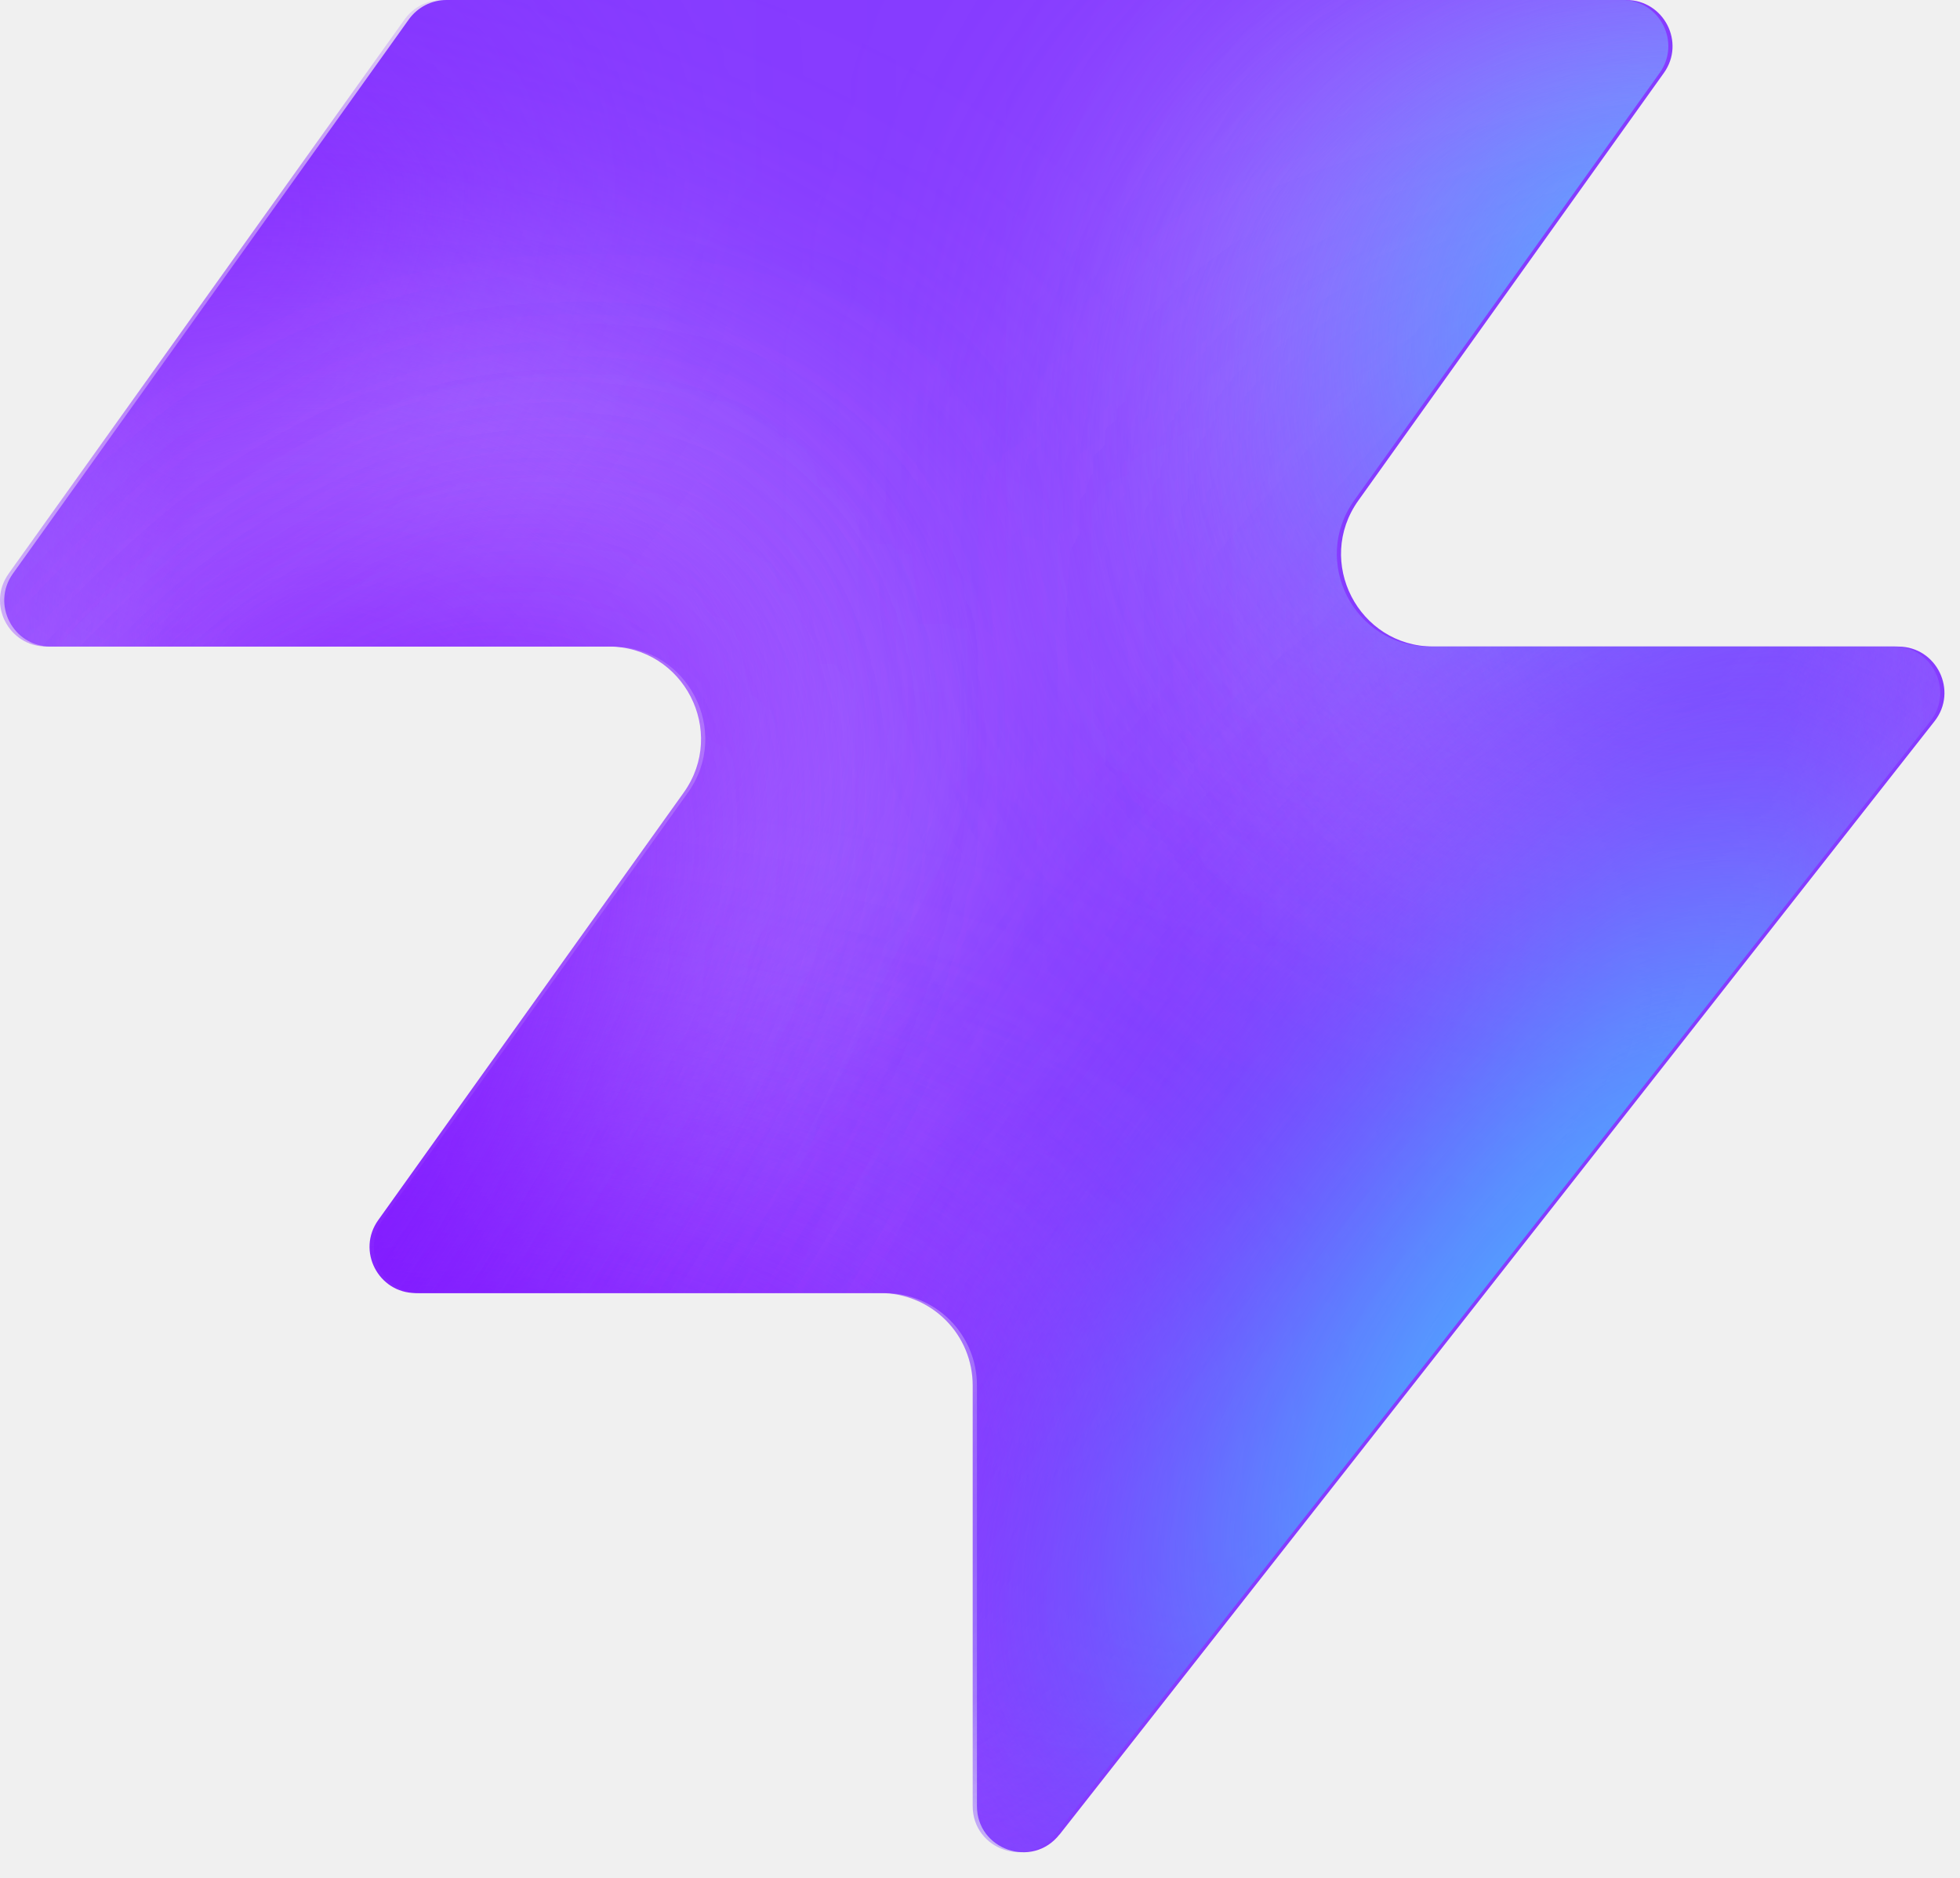
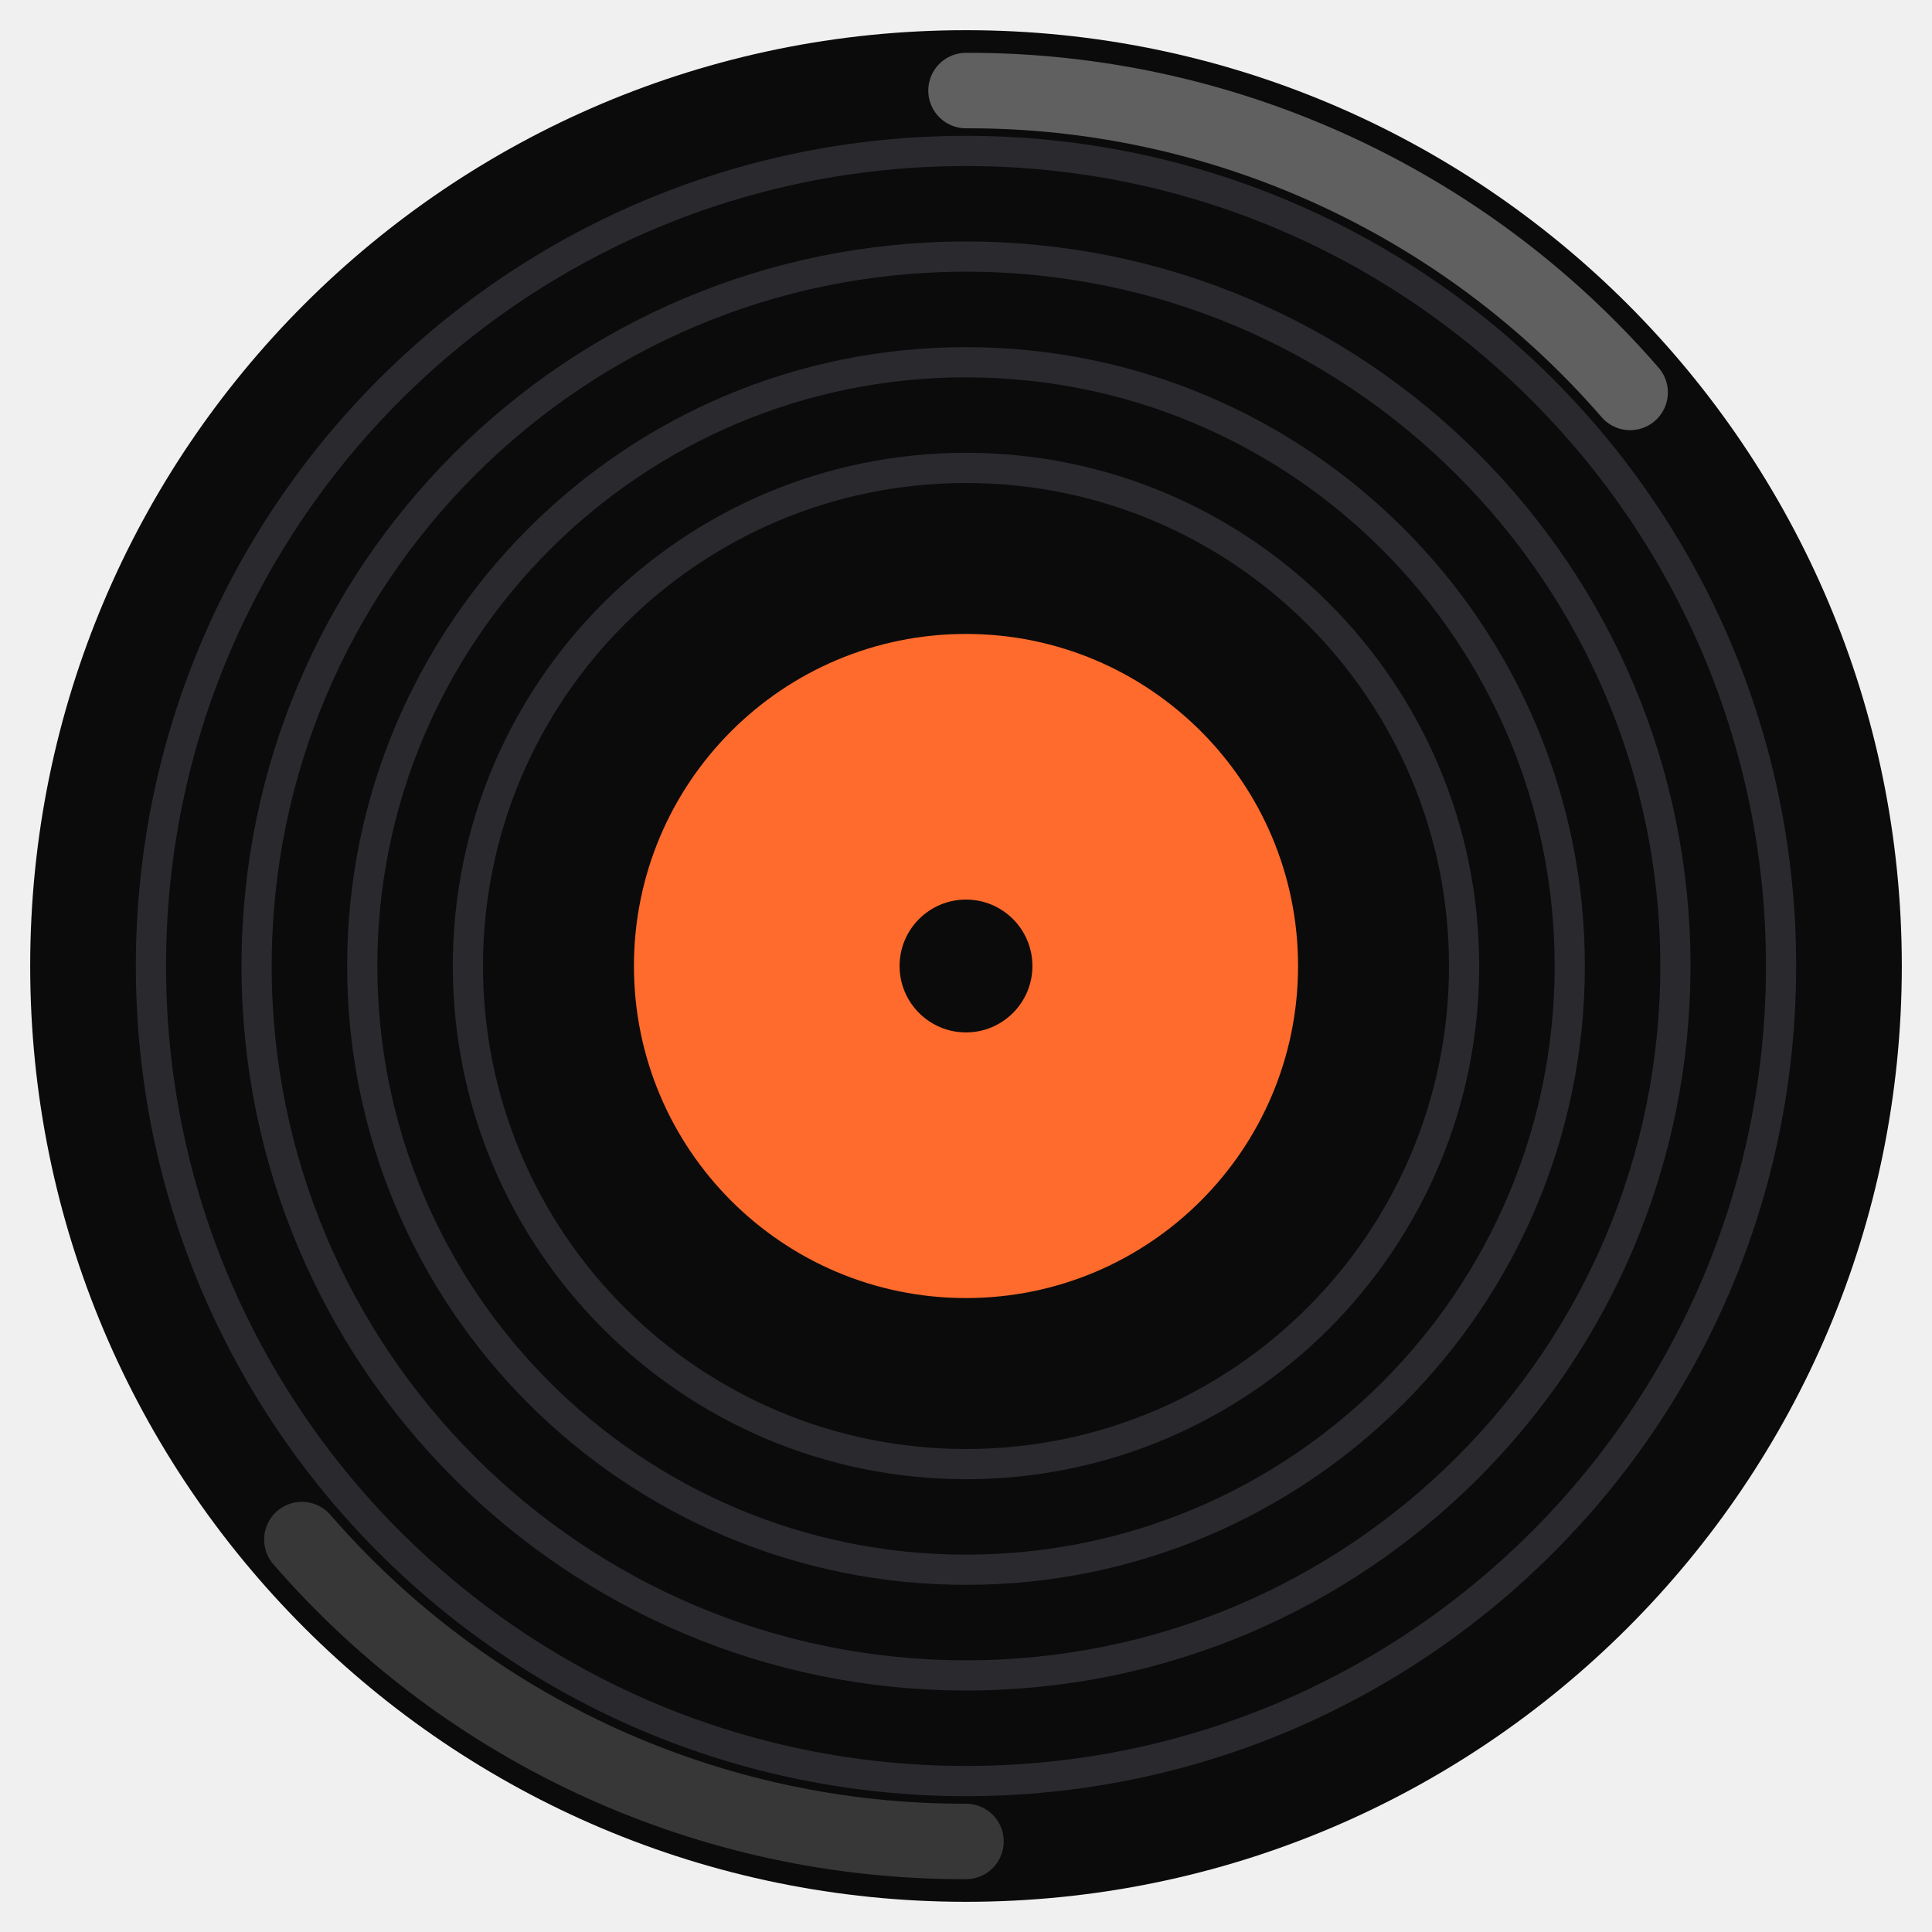
- <svg xmlns="http://www.w3.org/2000/svg" width="48" height="46" fill="none" viewBox="0 0 48 46">
-   <path fill="#863bff" d="M25.946 44.938c-.664.845-2.021.375-2.021-.698V33.937a2.26 2.26 0 0 0-2.262-2.262H10.287c-.92 0-1.456-1.04-.92-1.788l7.48-10.471c1.07-1.497 0-3.578-1.842-3.578H1.237c-.92 0-1.456-1.04-.92-1.788L10.013.474c.214-.297.556-.474.92-.474h28.894c.92 0 1.456 1.04.92 1.788l-7.48 10.471c-1.07 1.498 0 3.579 1.842 3.579h11.377c.943 0 1.473 1.088.89 1.83L25.947 44.94z" style="fill:#863bff;fill:color(display-p3 .525 .23 1);fill-opacity:1" />
-   <mask id="a" width="48" height="46" x="0" y="0" maskUnits="userSpaceOnUse" style="mask-type:alpha">
-     <path fill="#000" d="M25.842 44.938c-.664.844-2.021.375-2.021-.698V33.937a2.26 2.26 0 0 0-2.262-2.262H10.183c-.92 0-1.456-1.04-.92-1.788l7.48-10.471c1.07-1.498 0-3.579-1.842-3.579H1.133c-.92 0-1.456-1.04-.92-1.787L9.91.473c.214-.297.556-.474.92-.474h28.894c.92 0 1.456 1.04.92 1.788l-7.48 10.471c-1.07 1.498 0 3.578 1.842 3.578h11.377c.943 0 1.473 1.088.89 1.832L25.843 44.94z" style="fill:#000;fill-opacity:1" />
-   </mask>
-   <g mask="url(#a)">
-     <g filter="url(#b)">
-       <ellipse cx="5.508" cy="14.704" fill="#ede6ff" rx="5.508" ry="14.704" style="fill:#ede6ff;fill:color(display-p3 .927 .903 1);fill-opacity:1" transform="matrix(.00324 1 1 -.00324 -4.47 31.516)" />
-     </g>
-     <g filter="url(#c)">
-       <ellipse cx="10.399" cy="29.851" fill="#ede6ff" rx="10.399" ry="29.851" style="fill:#ede6ff;fill:color(display-p3 .927 .903 1);fill-opacity:1" transform="matrix(.00324 1 1 -.00324 -39.328 7.883)" />
-     </g>
-     <g filter="url(#d)">
-       <ellipse cx="5.508" cy="30.487" fill="#7e14ff" rx="5.508" ry="30.487" style="fill:#7e14ff;fill:color(display-p3 .492 .077 1);fill-opacity:1" transform="rotate(89.814 -25.913 -14.639)scale(1 -1)" />
-     </g>
-     <g filter="url(#e)">
-       <ellipse cx="5.508" cy="30.599" fill="#7e14ff" rx="5.508" ry="30.599" style="fill:#7e14ff;fill:color(display-p3 .492 .077 1);fill-opacity:1" transform="rotate(89.814 -32.644 -3.334)scale(1 -1)" />
-     </g>
-     <g filter="url(#f)">
-       <ellipse cx="5.508" cy="30.599" fill="#7e14ff" rx="5.508" ry="30.599" style="fill:#7e14ff;fill:color(display-p3 .492 .077 1);fill-opacity:1" transform="matrix(.00324 1 1 -.00324 -34.34 30.47)" />
-     </g>
-     <g filter="url(#g)">
-       <ellipse cx="14.072" cy="22.078" fill="#ede6ff" rx="14.072" ry="22.078" style="fill:#ede6ff;fill:color(display-p3 .927 .903 1);fill-opacity:1" transform="rotate(93.35 24.506 48.493)scale(-1 1)" />
-     </g>
-     <g filter="url(#h)">
-       <ellipse cx="3.47" cy="21.501" fill="#7e14ff" rx="3.47" ry="21.501" style="fill:#7e14ff;fill:color(display-p3 .492 .077 1);fill-opacity:1" transform="rotate(89.009 28.708 47.59)scale(-1 1)" />
-     </g>
-     <g filter="url(#i)">
-       <ellipse cx="3.47" cy="21.501" fill="#7e14ff" rx="3.47" ry="21.501" style="fill:#7e14ff;fill:color(display-p3 .492 .077 1);fill-opacity:1" transform="rotate(89.009 28.708 47.59)scale(-1 1)" />
-     </g>
-     <g filter="url(#j)">
-       <ellipse cx=".387" cy="8.972" fill="#7e14ff" rx="4.407" ry="29.108" style="fill:#7e14ff;fill:color(display-p3 .492 .077 1);fill-opacity:1" transform="rotate(39.51 .387 8.972)" />
-     </g>
-     <g filter="url(#k)">
-       <ellipse cx="47.523" cy="-6.092" fill="#7e14ff" rx="4.407" ry="29.108" style="fill:#7e14ff;fill:color(display-p3 .492 .077 1);fill-opacity:1" transform="rotate(37.892 47.523 -6.092)" />
-     </g>
-     <g filter="url(#l)">
-       <ellipse cx="41.412" cy="6.333" fill="#47bfff" rx="5.971" ry="9.665" style="fill:#47bfff;fill:color(display-p3 .28 .748 1);fill-opacity:1" transform="rotate(37.892 41.412 6.333)" />
-     </g>
-     <g filter="url(#m)">
-       <ellipse cx="-1.879" cy="38.332" fill="#7e14ff" rx="4.407" ry="29.108" style="fill:#7e14ff;fill:color(display-p3 .492 .077 1);fill-opacity:1" transform="rotate(37.892 -1.88 38.332)" />
-     </g>
-     <g filter="url(#n)">
-       <ellipse cx="-1.879" cy="38.332" fill="#7e14ff" rx="4.407" ry="29.108" style="fill:#7e14ff;fill:color(display-p3 .492 .077 1);fill-opacity:1" transform="rotate(37.892 -1.88 38.332)" />
-     </g>
-     <g filter="url(#o)">
-       <ellipse cx="35.651" cy="29.907" fill="#7e14ff" rx="4.407" ry="29.108" style="fill:#7e14ff;fill:color(display-p3 .492 .077 1);fill-opacity:1" transform="rotate(37.892 35.651 29.907)" />
-     </g>
-     <g filter="url(#p)">
-       <ellipse cx="38.418" cy="32.4" fill="#47bfff" rx="5.971" ry="15.297" style="fill:#47bfff;fill:color(display-p3 .28 .748 1);fill-opacity:1" transform="rotate(37.892 38.418 32.4)" />
-     </g>
+ <svg xmlns="http://www.w3.org/2000/svg" viewBox="0 0 64 64">
+   <circle cx="32" cy="32" r="31" fill="#0b0b0c" />
+   <g fill="none" stroke="#2a2a2e" stroke-width="1">
+     <circle cx="32" cy="32" r="27" />
+     <circle cx="32" cy="32" r="23.5" />
+     <circle cx="32" cy="32" r="20" />
+     <circle cx="32" cy="32" r="16.5" />
  </g>
-   <defs>
-     <filter id="b" width="60.045" height="41.654" x="-19.77" y="16.149" color-interpolation-filters="sRGB" filterUnits="userSpaceOnUse">
-       <feFlood flood-opacity="0" result="BackgroundImageFix" />
-       <feBlend in="SourceGraphic" in2="BackgroundImageFix" result="shape" />
-       <feGaussianBlur result="effect1_foregroundBlur_2002_17158" stdDeviation="7.659" />
-     </filter>
-     <filter id="c" width="90.34" height="51.437" x="-54.613" y="-7.533" color-interpolation-filters="sRGB" filterUnits="userSpaceOnUse">
-       <feFlood flood-opacity="0" result="BackgroundImageFix" />
-       <feBlend in="SourceGraphic" in2="BackgroundImageFix" result="shape" />
-       <feGaussianBlur result="effect1_foregroundBlur_2002_17158" stdDeviation="7.659" />
-     </filter>
-     <filter id="d" width="79.355" height="29.4" x="-49.64" y="2.03" color-interpolation-filters="sRGB" filterUnits="userSpaceOnUse">
-       <feFlood flood-opacity="0" result="BackgroundImageFix" />
-       <feBlend in="SourceGraphic" in2="BackgroundImageFix" result="shape" />
-       <feGaussianBlur result="effect1_foregroundBlur_2002_17158" stdDeviation="4.596" />
-     </filter>
-     <filter id="e" width="79.579" height="29.4" x="-45.045" y="20.029" color-interpolation-filters="sRGB" filterUnits="userSpaceOnUse">
-       <feFlood flood-opacity="0" result="BackgroundImageFix" />
-       <feBlend in="SourceGraphic" in2="BackgroundImageFix" result="shape" />
-       <feGaussianBlur result="effect1_foregroundBlur_2002_17158" stdDeviation="4.596" />
-     </filter>
-     <filter id="f" width="79.579" height="29.4" x="-43.513" y="21.178" color-interpolation-filters="sRGB" filterUnits="userSpaceOnUse">
-       <feFlood flood-opacity="0" result="BackgroundImageFix" />
-       <feBlend in="SourceGraphic" in2="BackgroundImageFix" result="shape" />
-       <feGaussianBlur result="effect1_foregroundBlur_2002_17158" stdDeviation="4.596" />
-     </filter>
-     <filter id="g" width="74.749" height="58.852" x="15.756" y="-17.901" color-interpolation-filters="sRGB" filterUnits="userSpaceOnUse">
-       <feFlood flood-opacity="0" result="BackgroundImageFix" />
-       <feBlend in="SourceGraphic" in2="BackgroundImageFix" result="shape" />
-       <feGaussianBlur result="effect1_foregroundBlur_2002_17158" stdDeviation="7.659" />
-     </filter>
-     <filter id="h" width="61.377" height="25.362" x="23.548" y="2.284" color-interpolation-filters="sRGB" filterUnits="userSpaceOnUse">
-       <feFlood flood-opacity="0" result="BackgroundImageFix" />
-       <feBlend in="SourceGraphic" in2="BackgroundImageFix" result="shape" />
-       <feGaussianBlur result="effect1_foregroundBlur_2002_17158" stdDeviation="4.596" />
-     </filter>
-     <filter id="i" width="61.377" height="25.362" x="23.548" y="2.284" color-interpolation-filters="sRGB" filterUnits="userSpaceOnUse">
-       <feFlood flood-opacity="0" result="BackgroundImageFix" />
-       <feBlend in="SourceGraphic" in2="BackgroundImageFix" result="shape" />
-       <feGaussianBlur result="effect1_foregroundBlur_2002_17158" stdDeviation="4.596" />
-     </filter>
-     <filter id="j" width="56.045" height="63.649" x="-27.636" y="-22.853" color-interpolation-filters="sRGB" filterUnits="userSpaceOnUse">
-       <feFlood flood-opacity="0" result="BackgroundImageFix" />
-       <feBlend in="SourceGraphic" in2="BackgroundImageFix" result="shape" />
-       <feGaussianBlur result="effect1_foregroundBlur_2002_17158" stdDeviation="4.596" />
-     </filter>
-     <filter id="k" width="54.814" height="64.646" x="20.116" y="-38.415" color-interpolation-filters="sRGB" filterUnits="userSpaceOnUse">
-       <feFlood flood-opacity="0" result="BackgroundImageFix" />
-       <feBlend in="SourceGraphic" in2="BackgroundImageFix" result="shape" />
-       <feGaussianBlur result="effect1_foregroundBlur_2002_17158" stdDeviation="4.596" />
-     </filter>
-     <filter id="l" width="33.541" height="35.313" x="24.641" y="-11.323" color-interpolation-filters="sRGB" filterUnits="userSpaceOnUse">
-       <feFlood flood-opacity="0" result="BackgroundImageFix" />
-       <feBlend in="SourceGraphic" in2="BackgroundImageFix" result="shape" />
-       <feGaussianBlur result="effect1_foregroundBlur_2002_17158" stdDeviation="4.596" />
-     </filter>
-     <filter id="m" width="54.814" height="64.646" x="-29.286" y="6.009" color-interpolation-filters="sRGB" filterUnits="userSpaceOnUse">
-       <feFlood flood-opacity="0" result="BackgroundImageFix" />
-       <feBlend in="SourceGraphic" in2="BackgroundImageFix" result="shape" />
-       <feGaussianBlur result="effect1_foregroundBlur_2002_17158" stdDeviation="4.596" />
-     </filter>
-     <filter id="n" width="54.814" height="64.646" x="-29.286" y="6.009" color-interpolation-filters="sRGB" filterUnits="userSpaceOnUse">
-       <feFlood flood-opacity="0" result="BackgroundImageFix" />
-       <feBlend in="SourceGraphic" in2="BackgroundImageFix" result="shape" />
-       <feGaussianBlur result="effect1_foregroundBlur_2002_17158" stdDeviation="4.596" />
-     </filter>
-     <filter id="o" width="54.814" height="64.646" x="8.244" y="-2.416" color-interpolation-filters="sRGB" filterUnits="userSpaceOnUse">
-       <feFlood flood-opacity="0" result="BackgroundImageFix" />
-       <feBlend in="SourceGraphic" in2="BackgroundImageFix" result="shape" />
-       <feGaussianBlur result="effect1_foregroundBlur_2002_17158" stdDeviation="4.596" />
-     </filter>
-     <filter id="p" width="39.409" height="43.623" x="18.713" y="10.588" color-interpolation-filters="sRGB" filterUnits="userSpaceOnUse">
-       <feFlood flood-opacity="0" result="BackgroundImageFix" />
-       <feBlend in="SourceGraphic" in2="BackgroundImageFix" result="shape" />
-       <feGaussianBlur result="effect1_foregroundBlur_2002_17158" stdDeviation="4.596" />
-     </filter>
-   </defs>
+   <path d="M32 3a29 29 0 0 1 22 10" fill="none" stroke="#ffffff" stroke-opacity=".35" stroke-width="2.5" stroke-linecap="round" />
+   <path d="M32 61a29 29 0 0 1-22-10" fill="none" stroke="#ffffff" stroke-opacity=".18" stroke-width="2.5" stroke-linecap="round" />
+   <circle cx="32" cy="32" r="11" fill="#ff6b2c" />
+   <circle cx="32" cy="32" r="2.2" fill="#0b0b0c" />
</svg>
